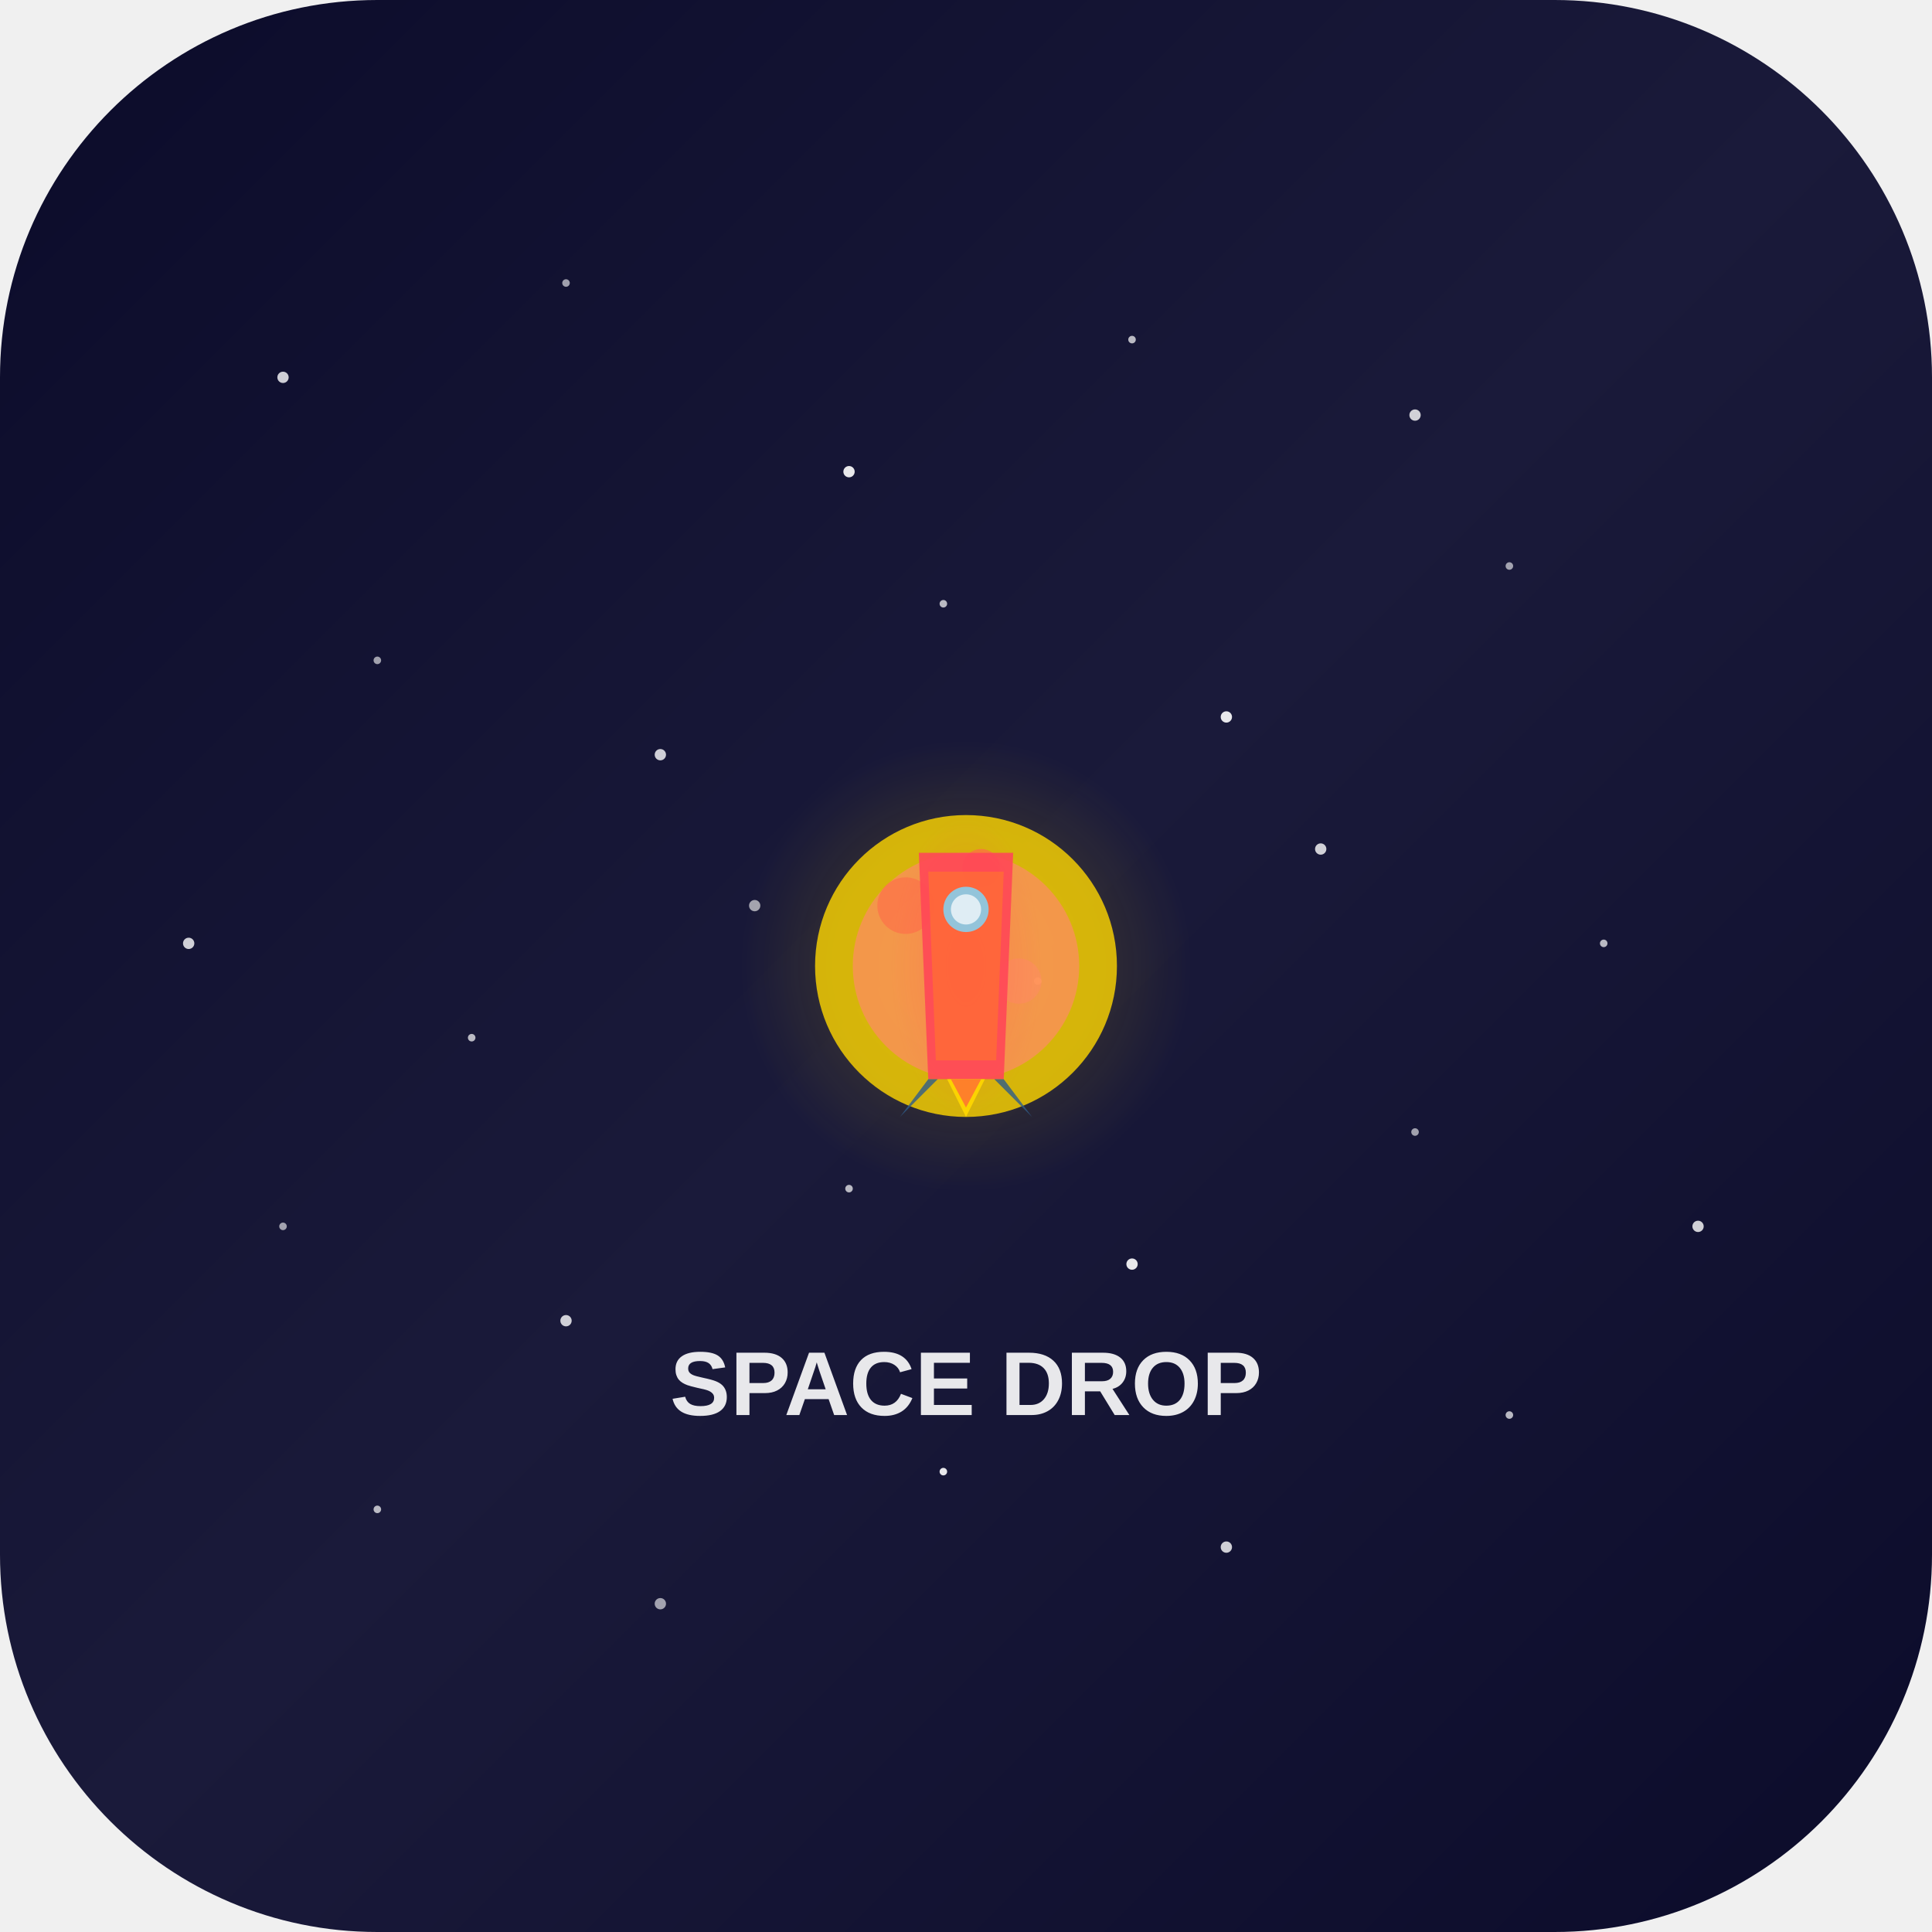
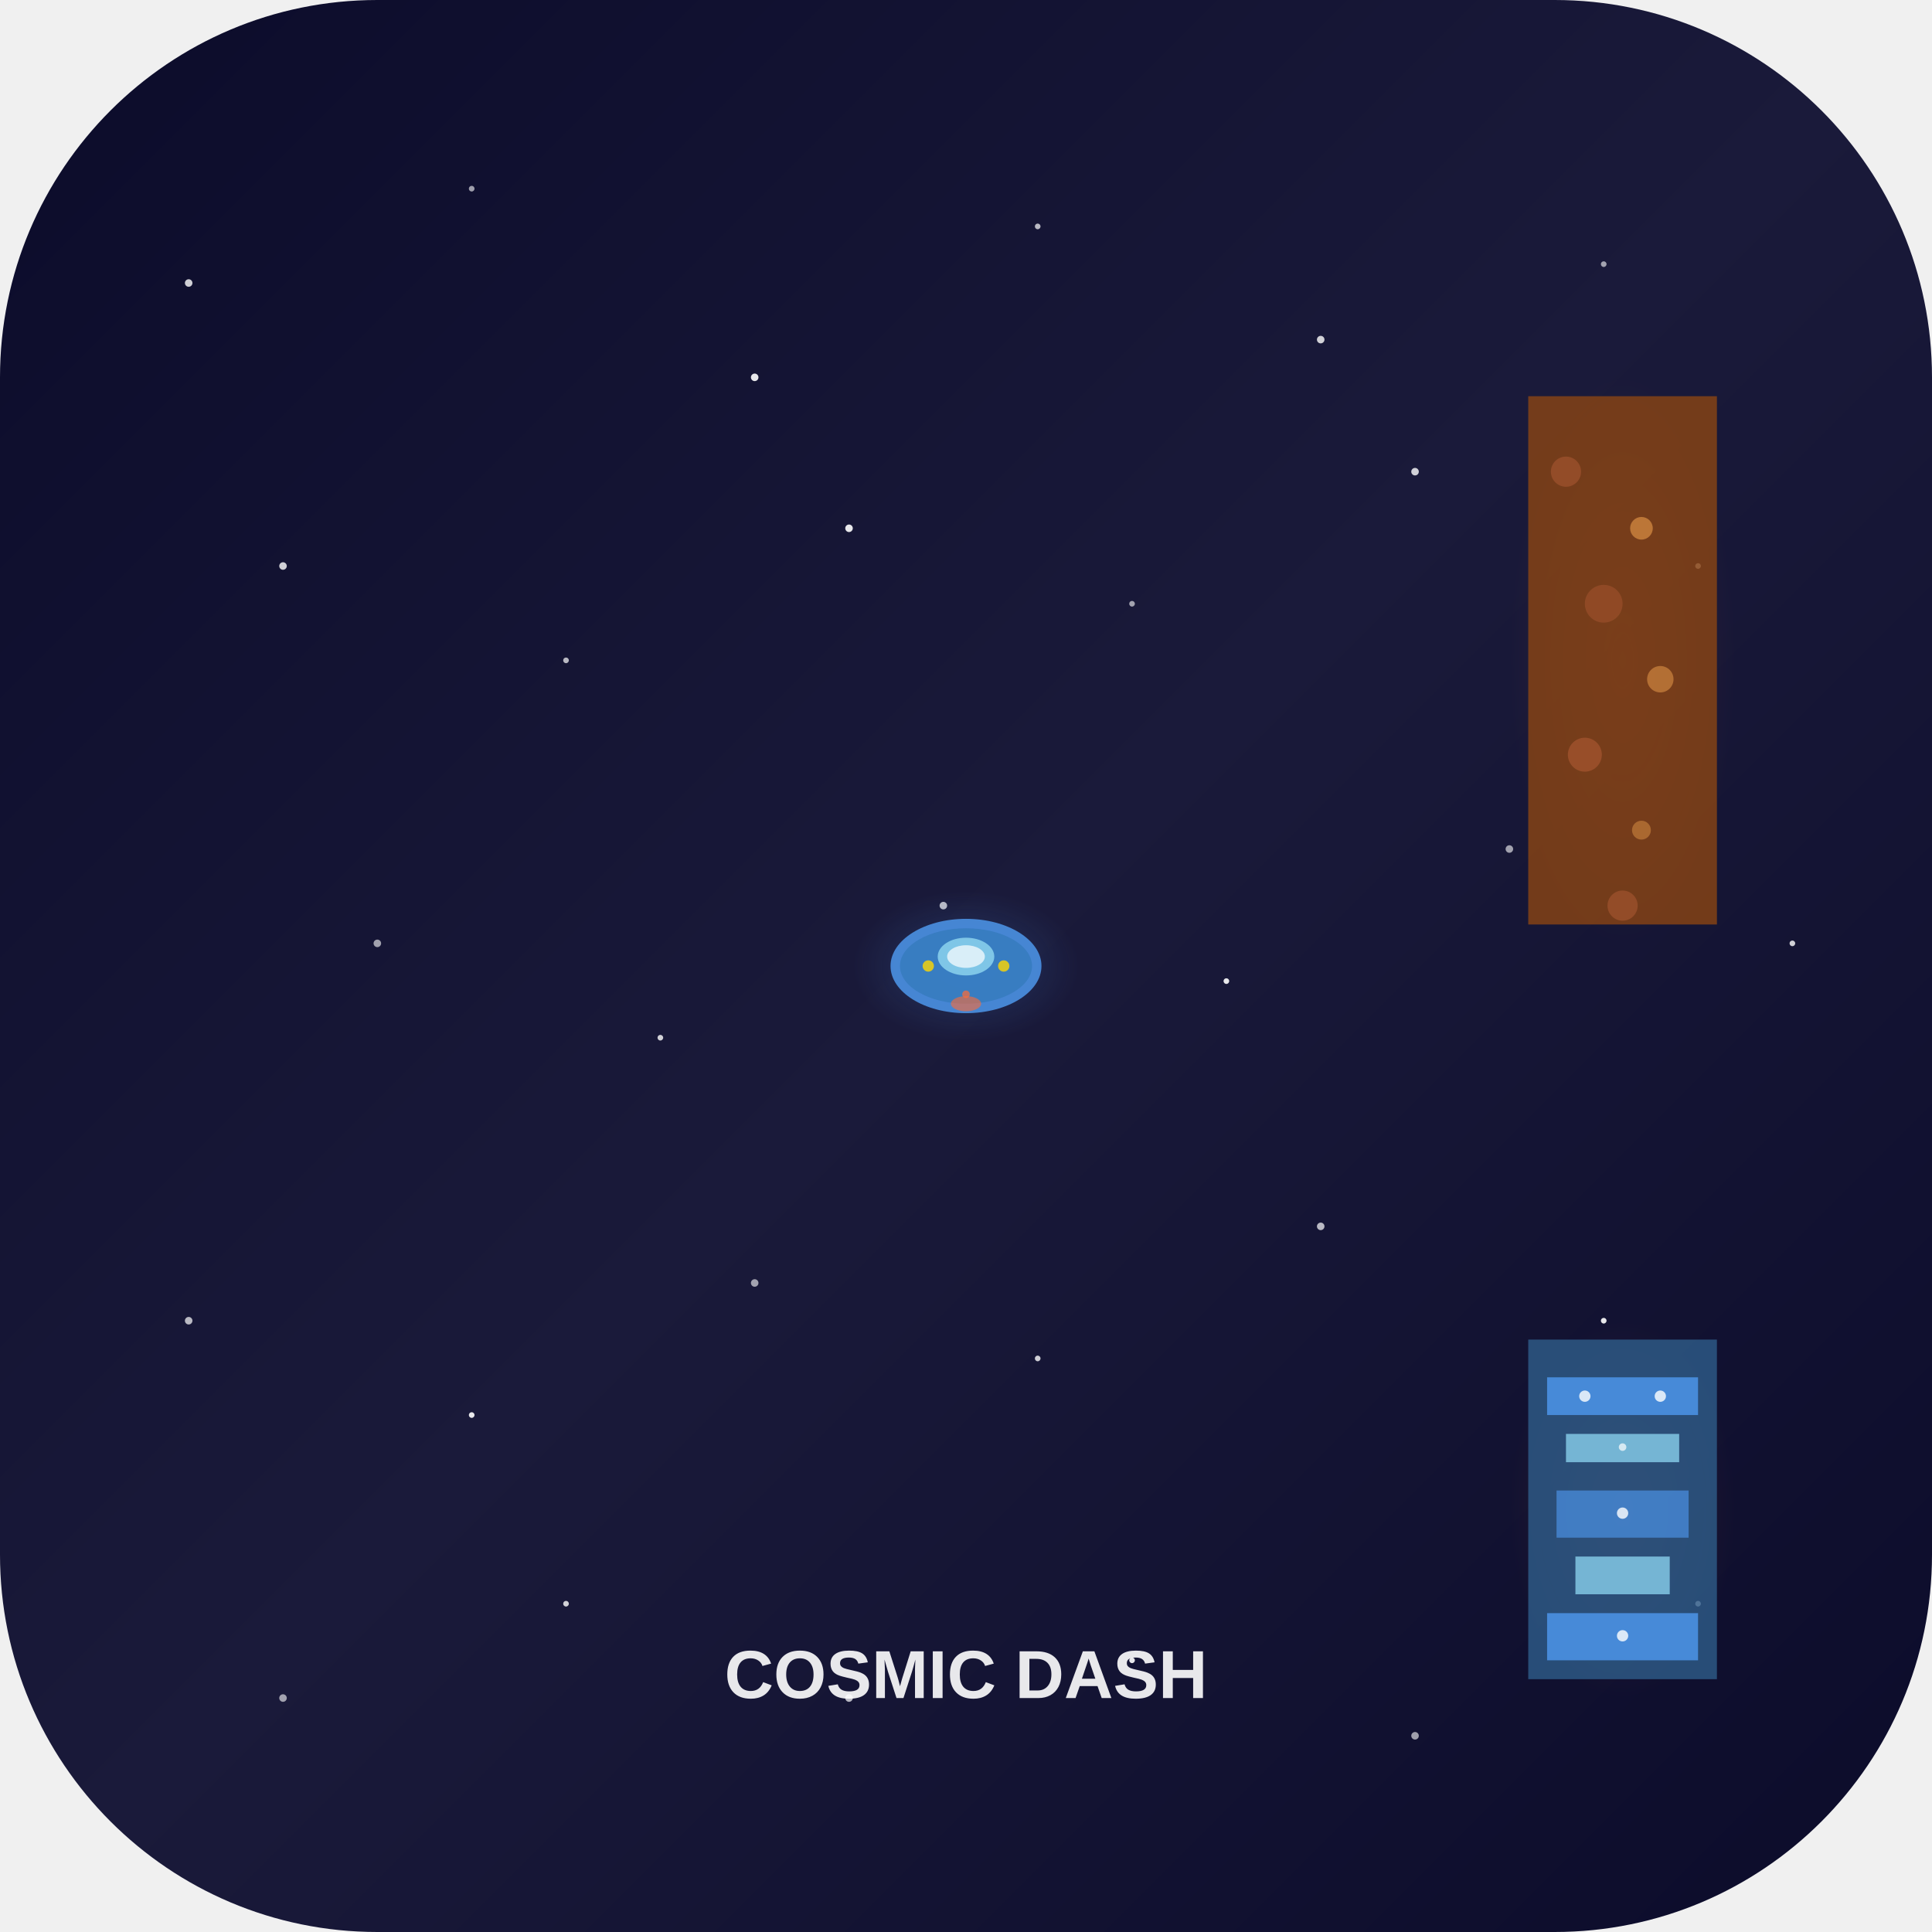
<svg xmlns="http://www.w3.org/2000/svg" width="1024" height="1024" viewBox="0 0 1024 1024">
  <defs>
    <linearGradient id="iconBg" x1="0%" y1="0%" x2="100%" y2="100%">
      <stop offset="0%" style="stop-color:#0B0B2A;stop-opacity:1" />
      <stop offset="50%" style="stop-color:#1A1A3A;stop-opacity:1" />
      <stop offset="100%" style="stop-color:#0B0B2A;stop-opacity:1" />
    </linearGradient>
-     <radialGradient id="planetGlow" cx="50%" cy="50%" r="50%">
-       <stop offset="0%" style="stop-color:#FFD700;stop-opacity:0.8" />
-       <stop offset="100%" style="stop-color:#FFD700;stop-opacity:0" />
+     <radialGradient id="ufoGlow" cx="50%" cy="50%" r="50%">
+       <stop offset="0%" style="stop-color:#4A90E2;stop-opacity:0.6" />
+       <stop offset="100%" style="stop-color:#4A90E2;stop-opacity:0" />
    </radialGradient>
-     <radialGradient id="rocketGlow" cx="50%" cy="50%" r="50%">
-       <stop offset="0%" style="stop-color:#FF4757;stop-opacity:0.6" />
-       <stop offset="100%" style="stop-color:#FF4757;stop-opacity:0" />
+     <radialGradient id="obstacleGlow" cx="50%" cy="50%" r="50%">
+       <stop offset="0%" style="stop-color:#FF6B35;stop-opacity:0.4" />
+       <stop offset="100%" style="stop-color:#FF6B35;stop-opacity:0" />
    </radialGradient>
  </defs>
  <rect width="1024" height="1024" rx="200" fill="url(#iconBg)" />
  <g id="stars">
-     <circle cx="150" cy="200" r="3" fill="#FFFFFF" opacity="0.8" />
-     <circle cx="300" cy="150" r="2" fill="#FFFFFF" opacity="0.6" />
-     <circle cx="450" cy="250" r="3" fill="#FFFFFF" opacity="0.9" />
-     <circle cx="600" cy="180" r="2" fill="#FFFFFF" opacity="0.7" />
-     <circle cx="750" cy="220" r="3" fill="#FFFFFF" opacity="0.8" />
-     <circle cx="200" cy="350" r="2" fill="#FFFFFF" opacity="0.6" />
-     <circle cx="350" cy="400" r="3" fill="#FFFFFF" opacity="0.8" />
-     <circle cx="500" cy="320" r="2" fill="#FFFFFF" opacity="0.7" />
-     <circle cx="650" cy="380" r="3" fill="#FFFFFF" opacity="0.9" />
-     <circle cx="800" cy="300" r="2" fill="#FFFFFF" opacity="0.6" />
-     <circle cx="100" cy="500" r="3" fill="#FFFFFF" opacity="0.8" />
-     <circle cx="250" cy="550" r="2" fill="#FFFFFF" opacity="0.7" />
-     <circle cx="400" cy="480" r="3" fill="#FFFFFF" opacity="0.6" />
-     <circle cx="550" cy="520" r="2" fill="#FFFFFF" opacity="0.9" />
-     <circle cx="700" cy="450" r="3" fill="#FFFFFF" opacity="0.8" />
-     <circle cx="850" cy="500" r="2" fill="#FFFFFF" opacity="0.7" />
-     <circle cx="150" cy="650" r="2" fill="#FFFFFF" opacity="0.6" />
-     <circle cx="300" cy="700" r="3" fill="#FFFFFF" opacity="0.8" />
-     <circle cx="450" cy="630" r="2" fill="#FFFFFF" opacity="0.7" />
-     <circle cx="600" cy="670" r="3" fill="#FFFFFF" opacity="0.9" />
-     <circle cx="750" cy="600" r="2" fill="#FFFFFF" opacity="0.6" />
-     <circle cx="900" cy="650" r="3" fill="#FFFFFF" opacity="0.8" />
-     <circle cx="200" cy="800" r="2" fill="#FFFFFF" opacity="0.7" />
-     <circle cx="350" cy="850" r="3" fill="#FFFFFF" opacity="0.6" />
-     <circle cx="500" cy="780" r="2" fill="#FFFFFF" opacity="0.9" />
-     <circle cx="650" cy="820" r="3" fill="#FFFFFF" opacity="0.8" />
-     <circle cx="800" cy="750" r="2" fill="#FFFFFF" opacity="0.7" />
+     <circle cx="100" cy="150" r="2" fill="#FFFFFF" opacity="0.8" />
+     <circle cx="250" cy="100" r="1.5" fill="#FFFFFF" opacity="0.6" />
+     <circle cx="400" cy="200" r="2" fill="#FFFFFF" opacity="0.9" />
+     <circle cx="550" cy="120" r="1.5" fill="#FFFFFF" opacity="0.7" />
+     <circle cx="700" cy="180" r="2" fill="#FFFFFF" opacity="0.8" />
+     <circle cx="850" cy="140" r="1.5" fill="#FFFFFF" opacity="0.6" />
+     <circle cx="150" cy="300" r="2" fill="#FFFFFF" opacity="0.8" />
+     <circle cx="300" cy="350" r="1.5" fill="#FFFFFF" opacity="0.7" />
+     <circle cx="450" cy="280" r="2" fill="#FFFFFF" opacity="0.9" />
+     <circle cx="600" cy="320" r="1.5" fill="#FFFFFF" opacity="0.6" />
+     <circle cx="750" cy="250" r="2" fill="#FFFFFF" opacity="0.8" />
+     <circle cx="900" cy="300" r="1.5" fill="#FFFFFF" opacity="0.7" />
+     <circle cx="200" cy="500" r="2" fill="#FFFFFF" opacity="0.6" />
+     <circle cx="350" cy="550" r="1.5" fill="#FFFFFF" opacity="0.8" />
+     <circle cx="500" cy="480" r="2" fill="#FFFFFF" opacity="0.7" />
+     <circle cx="650" cy="520" r="1.5" fill="#FFFFFF" opacity="0.9" />
+     <circle cx="800" cy="450" r="2" fill="#FFFFFF" opacity="0.6" />
+     <circle cx="950" cy="500" r="1.5" fill="#FFFFFF" opacity="0.8" />
+     <circle cx="100" cy="700" r="2" fill="#FFFFFF" opacity="0.7" />
+     <circle cx="250" cy="750" r="1.5" fill="#FFFFFF" opacity="0.9" />
+     <circle cx="400" cy="680" r="2" fill="#FFFFFF" opacity="0.6" />
+     <circle cx="550" cy="720" r="1.5" fill="#FFFFFF" opacity="0.8" />
+     <circle cx="700" cy="650" r="2" fill="#FFFFFF" opacity="0.7" />
+     <circle cx="850" cy="700" r="1.5" fill="#FFFFFF" opacity="0.9" />
+     <circle cx="150" cy="900" r="2" fill="#FFFFFF" opacity="0.6" />
+     <circle cx="300" cy="850" r="1.5" fill="#FFFFFF" opacity="0.8" />
+     <circle cx="450" cy="900" r="2" fill="#FFFFFF" opacity="0.7" />
+     <circle cx="600" cy="880" r="1.5" fill="#FFFFFF" opacity="0.9" />
+     <circle cx="750" cy="920" r="2" fill="#FFFFFF" opacity="0.6" />
+     <circle cx="900" cy="850" r="1.5" fill="#FFFFFF" opacity="0.8" />
  </g>
-   <circle cx="512" cy="512" r="120" fill="url(#planetGlow)" opacity="0.3" />
-   <circle cx="512" cy="512" r="80" fill="#FFD700" opacity="0.8" />
-   <circle cx="512" cy="512" r="60" fill="#FF8A65" opacity="0.7" />
-   <circle cx="480" cy="480" r="15" fill="#FF6B47" opacity="0.6" />
-   <circle cx="540" cy="520" r="12" fill="#FF8A65" opacity="0.5" />
-   <circle cx="520" cy="460" r="10" fill="#FF6B47" opacity="0.7" />
+   <g transform="translate(800, 200)">
+     <rect x="0" y="0" width="120" height="300" fill="url(#obstacleGlow)" opacity="0.3" />
+     <rect x="10" y="10" width="100" height="280" fill="#8B4513" opacity="0.8" />
+     <circle cx="30" cy="50" r="8" fill="#A0522D" opacity="0.7" />
+     <circle cx="70" cy="80" r="6" fill="#CD853F" opacity="0.8" />
+     <circle cx="50" cy="120" r="10" fill="#A0522D" opacity="0.6" />
+     <circle cx="80" cy="160" r="7" fill="#CD853F" opacity="0.7" />
+     <circle cx="40" cy="200" r="9" fill="#A0522D" opacity="0.8" />
+     <circle cx="70" cy="240" r="5" fill="#CD853F" opacity="0.6" />
+     <circle cx="60" cy="280" r="8" fill="#A0522D" opacity="0.7" />
+   </g>
+   <g transform="translate(800, 700)">
+     <rect x="0" y="0" width="120" height="200" fill="url(#obstacleGlow)" opacity="0.3" />
+     <rect x="10" y="10" width="100" height="180" fill="#2E5C8A" opacity="0.8" />
+     <rect x="20" y="30" width="80" height="20" fill="#4A90E2" opacity="0.9" />
+     <rect x="30" y="60" width="60" height="15" fill="#87CEEB" opacity="0.8" />
+     <rect x="25" y="90" width="70" height="25" fill="#4A90E2" opacity="0.7" />
+     <rect x="35" y="125" width="50" height="20" fill="#87CEEB" opacity="0.8" />
+     <rect x="20" y="155" width="80" height="25" fill="#4A90E2" opacity="0.9" />
+     <circle cx="40" cy="40" r="3" fill="#FFFFFF" opacity="0.8" />
+     <circle cx="80" cy="40" r="3" fill="#FFFFFF" opacity="0.8" />
+     <circle cx="60" cy="67" r="2" fill="#FFFFFF" opacity="0.7" />
+     <circle cx="60" cy="102" r="3" fill="#FFFFFF" opacity="0.8" />
+     <circle cx="60" cy="167" r="3" fill="#FFFFFF" opacity="0.8" />
+   </g>
  <g transform="translate(512, 512)">
-     <ellipse cx="0" cy="0" rx="40" ry="80" fill="url(#rocketGlow)" opacity="0.4" />
-     <path d="M-25,-60 L25,-60 L20,60 L-20,60 Z" fill="#FF4757" opacity="0.9" />
-     <path d="M-20,-50 L20,-50 L16,50 L-16,50 Z" fill="#FF6B35" opacity="0.8" />
-     <circle cx="0" cy="-30" r="12" fill="#87CEEB" opacity="0.9" />
-     <circle cx="0" cy="-30" r="8" fill="#FFFFFF" opacity="0.7" />
-     <path d="M-20,60 L-35,80 L-15,60 Z" fill="#2E5C8A" opacity="0.8" />
-     <path d="M20,60 L35,80 L15,60 Z" fill="#2E5C8A" opacity="0.8" />
-     <path d="M-10,60 L0,80 L10,60 Z" fill="#FFD700" opacity="0.9" />
-     <path d="M-8,60 L0,75 L8,60 Z" fill="#FF6B35" opacity="0.8" />
+     <ellipse cx="0" cy="0" rx="60" ry="40" fill="url(#ufoGlow)" opacity="0.4" />
+     <ellipse cx="0" cy="0" rx="40" ry="25" fill="#4A90E2" opacity="0.9" />
+     <ellipse cx="0" cy="0" rx="35" ry="20" fill="#357ABD" opacity="0.8" />
+     <ellipse cx="0" cy="-5" rx="15" ry="10" fill="#87CEEB" opacity="0.9" />
+     <ellipse cx="0" cy="-5" rx="10" ry="6" fill="#FFFFFF" opacity="0.7" />
+     <circle cx="-20" cy="0" r="3" fill="#FFD700" opacity="0.8" />
+     <circle cx="20" cy="0" r="3" fill="#FFD700" opacity="0.8" />
+     <circle cx="0" cy="15" r="2" fill="#FF6B35" opacity="0.7" />
+     <ellipse cx="0" cy="20" rx="8" ry="4" fill="#FF6B35" opacity="0.6" />
  </g>
-   <text x="512" y="750" text-anchor="middle" font-family="Arial, sans-serif" font-size="48" font-weight="bold" fill="#FFFFFF" opacity="0.9">
-     SPACE DROP
+   <text x="512" y="900" text-anchor="middle" font-family="Arial, sans-serif" font-size="36" font-weight="bold" fill="#FFFFFF" opacity="0.9">
+     COSMIC DASH
  </text>
</svg>
